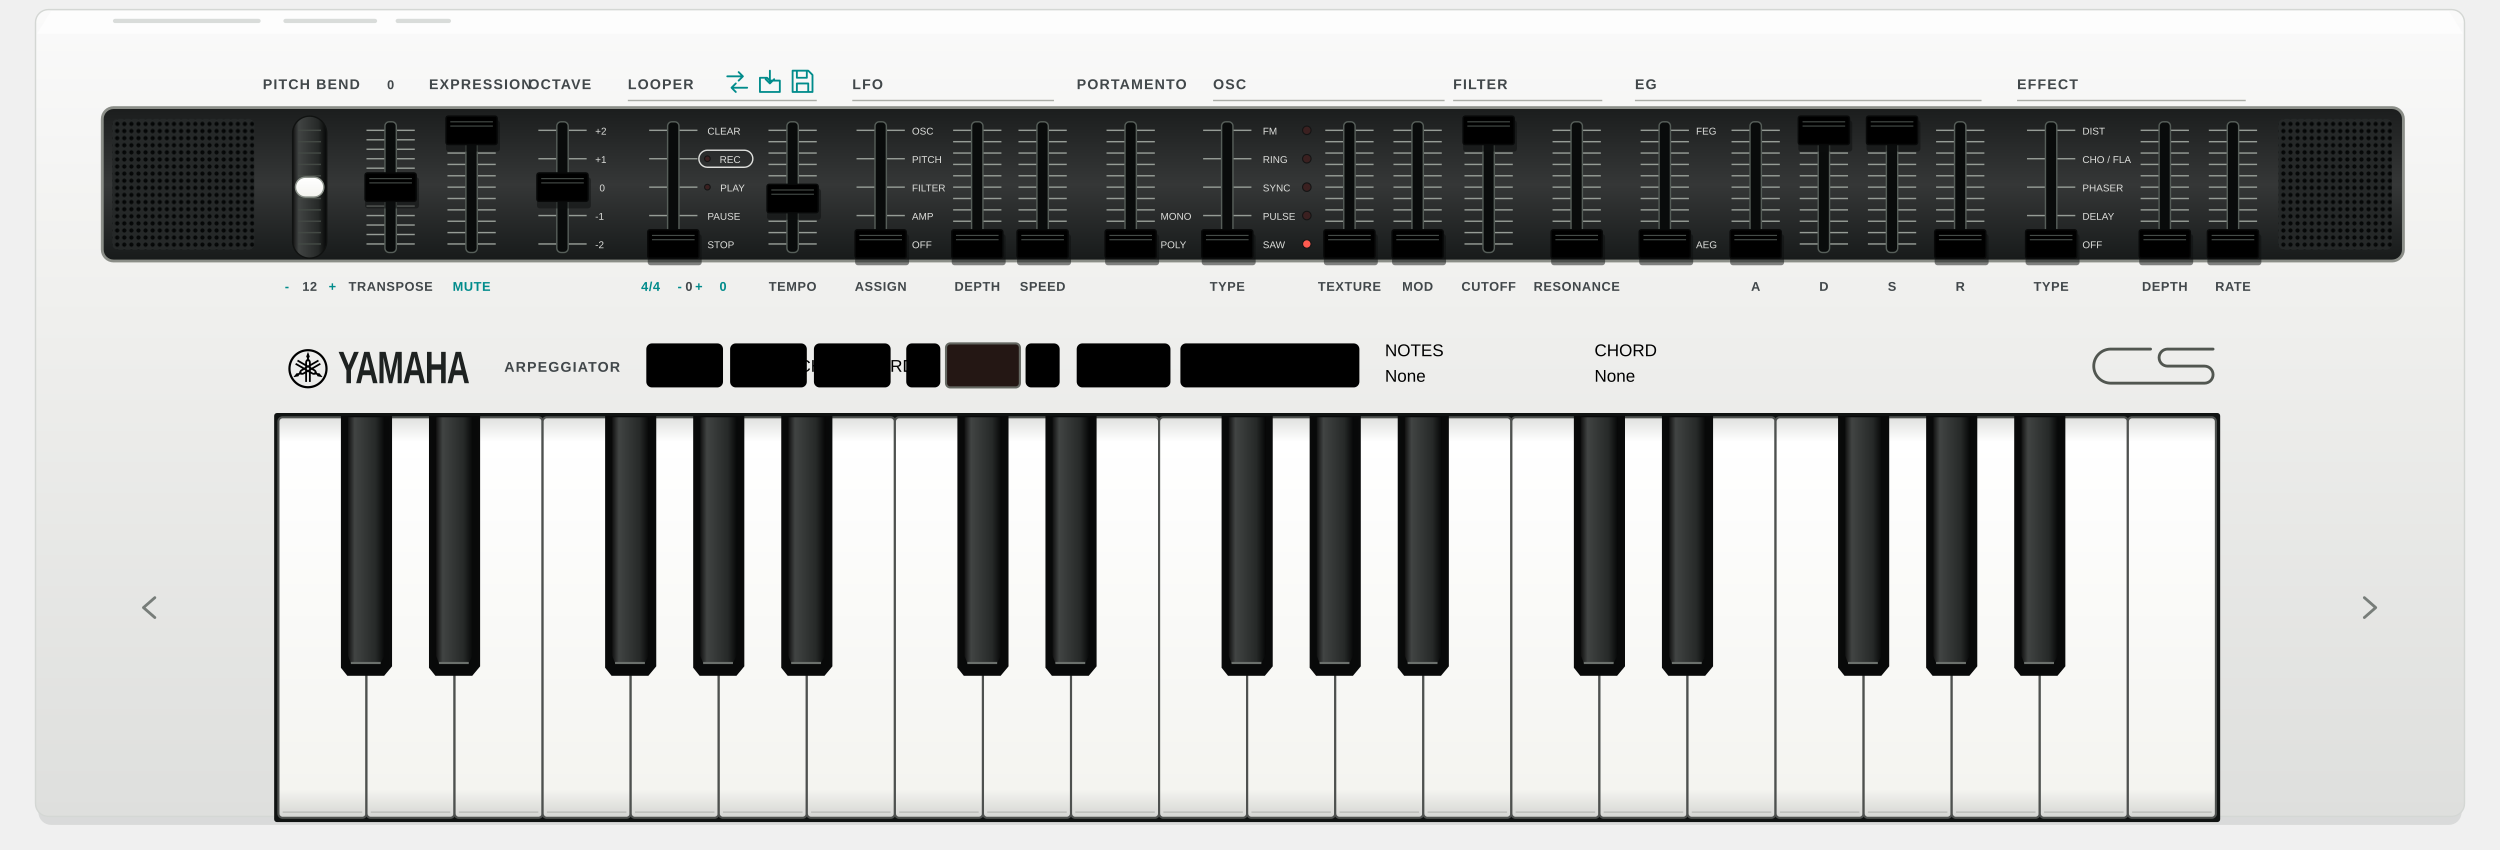
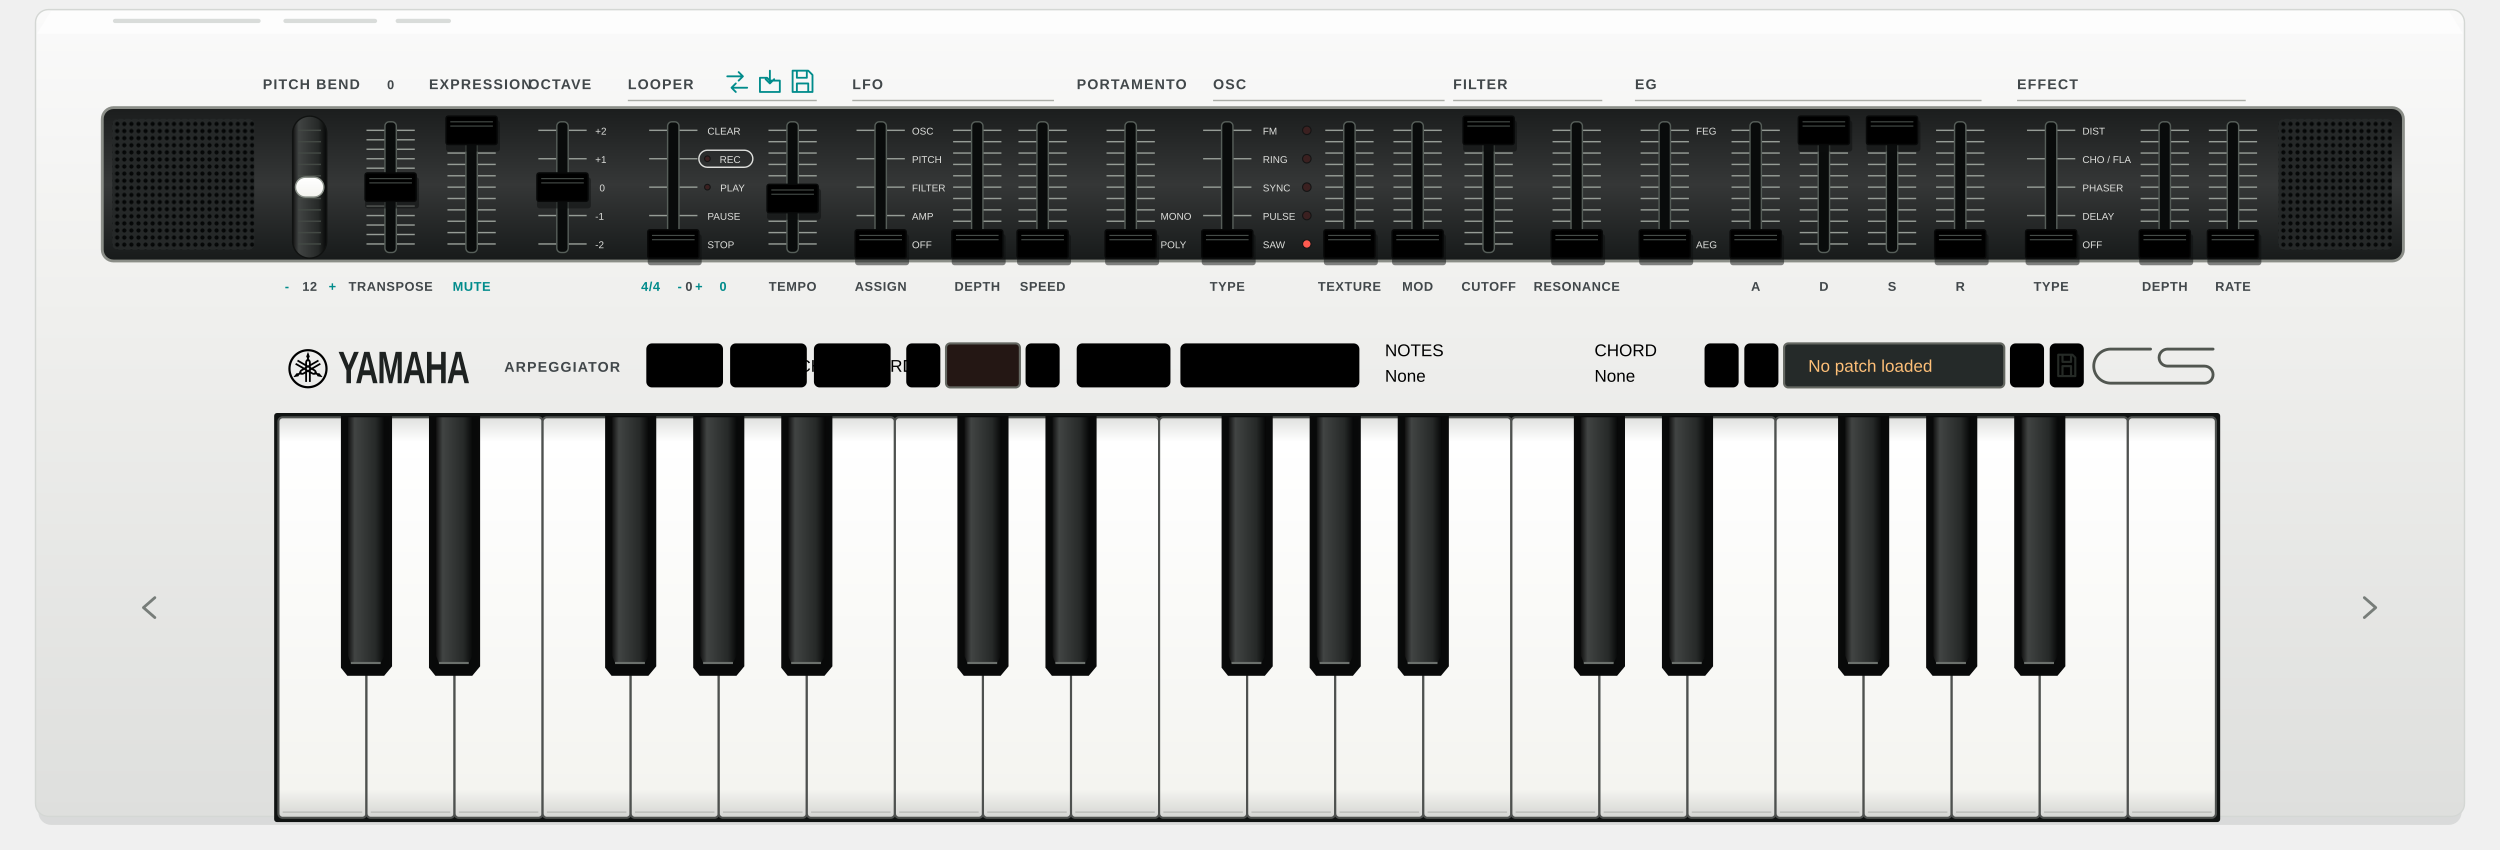
<svg xmlns="http://www.w3.org/2000/svg" viewBox="0 20.25 1760 597.75" aria-labelledby="panel-title panel-description">
  <style>
    text { font-family: Arial, sans-serif; user-select: none; pointer-events: none; }
    .section-label { font-size: 10px; font-weight: 700; letter-spacing: 0.8px; fill: #41474a; }
    .control-label { font-size: 9px; font-weight: 700; letter-spacing: 0.4px; fill: #41474a; text-anchor: middle; }
    .scale-label { font-size: 7px; fill: #dedfdc; }
    .selection-led { fill: var(--led-off, #3b2020); stroke: #141414; stroke-width: 0.8; }
    .selection-led.is-on { fill: var(--led-color, #ff5b50); filter: drop-shadow(0 0 2px var(--led-color, #ef6351)); }
    .focus-section, #looper-panel-wash, #fader-values { display: none; pointer-events: none; }
    .focus-mode .focus-section, .focus-mode #looper-panel-wash, .focus-mode #fader-values { display: inline; }
    .focus-section { opacity: 0.18; }
    .focus-mode .focus-looper { opacity: 0.2; }
    .focus-mode #filter-cutoff { --cap-fill: url(#cutoff-cap-fill); }
    .focus-mode #filter-resonance { --cap-fill: url(#resonance-cap-fill); }
    #fader-values { font-size: 11px; fill: #808080; text-anchor: middle; font-variant-numeric: tabular-nums; }
    .speakers-hidden .speaker { display: none; }
    .extra-key { display: none; }
    .five-octaves .extra-key { display: inline; }
    
  </style>
  <defs>
    <linearGradient id="case-fill" x2="0" y2="1">
      <stop stop-color="#fafafa" />
      <stop offset="0.35" stop-color="#f0f0ee" />
      <stop offset="1" stop-color="#dedfdd" />
    </linearGradient>
    <linearGradient id="panel-fill" x2="0" y2="1">
      <stop stop-color="#1b1d1d" />
      <stop offset="0.5" stop-color="#353737" />
      <stop offset="1" stop-color="#171a1a" />
    </linearGradient>
    <linearGradient id="white-fill" x2="0" y2="1">
      <stop stop-color="#e0e1df" />
      <stop offset="0.06" stop-color="#fff" />
      <stop offset="0.93" stop-color="#f4f4f0" />
      <stop offset="1" stop-color="#d5d6d3" />
    </linearGradient>
    <linearGradient id="black-fill" x2="1" y2="0">
      <stop stop-color="#111" />
      <stop offset="0.18" stop-color="#414443" />
      <stop offset="0.75" stop-color="#262928" />
      <stop offset="1" stop-color="#060707" />
    </linearGradient>
    <linearGradient id="cap-fill" x2="0" y2="1">
      <stop stop-color="#070808" />
      <stop offset="0.45" stop-color="#2c3030" />
      <stop offset="0.6" stop-color="#121515" />
      <stop offset="0.65" stop-color="white" />
      <stop offset="0.78" stop-color="#777d79" />
      <stop offset="1" stop-color="#080a0a" />
    </linearGradient>
    <linearGradient id="cutoff-cap-fill" x2="0" y2="1">
      <stop stop-color="#831d20" />
      <stop offset="0.5" stop-color="#d94b4b" />
      <stop offset="0.65" stop-color="#ffada5" />
      <stop offset="1" stop-color="#91272b" />
    </linearGradient>
    <linearGradient id="resonance-cap-fill" x2="0" y2="1">
      <stop stop-color="#19447e" />
      <stop offset="0.5" stop-color="#4288d6" />
      <stop offset="0.65" stop-color="#a7d6ff" />
      <stop offset="1" stop-color="#20528e" />
    </linearGradient>
    <linearGradient id="arp-button-glass" x2="0" y2="1">
      <stop stop-color="#fafbf8" stop-opacity="0.9" />
      <stop offset="0.48" stop-color="#e7e8e4" stop-opacity="0.88" />
      <stop offset="1" stop-color="#cbd0ca" stop-opacity="0.95" />
    </linearGradient>
    <linearGradient id="arp-button-lit" x2="0" y2="1">
      <stop stop-color="#fff5c3" />
      <stop offset="0.48" stop-color="#ffc253" />
      <stop offset="1" stop-color="#cf7117" />
    </linearGradient>
    <linearGradient id="arp-button-red" x2="0" y2="1">
      <stop stop-color="#ffe4e0" />
      <stop offset="0.48" stop-color="#ffaaa1" />
      <stop offset="1" stop-color="#dd665e" />
    </linearGradient>
    <pattern id="speaker-holes" width="5" height="5" patternUnits="userSpaceOnUse">
      <rect width="5" height="5" fill="#252828" />
      <circle cx="2.5" cy="2.5" r="1.5" fill="#060808" />
    </pattern>
    <g id="fader-track">
      <path d="M-17 0H17 M-17 8H17 M-17 16H17 M-17 24H17 M-17 32H17 M-17 40H17 M-17 48H17 M-17 56H17 M-17 64H17 M-17 72H17 M-17 80H17" fill="none" stroke="#969c96" stroke-width="1" />
      <rect x="-4" y="-6" width="8" height="92" rx="3" fill="#090b0b" stroke="#565e59" />
    </g>
    <g id="selector-track">
      <path d="M-17 0H17 M-17 20H17 M-17 40H17 M-17 60H17 M-17 80H17" fill="none" stroke="#969c96" stroke-width="1" />
      <rect x="-4" y="-6" width="8" height="92" rx="3" fill="#090b0b" stroke="#565e59" />
    </g>
    <g id="transpose-track">
      <path d="M-17 0H17 M-17 6.667H17 M-17 13.333H17 M-17 20H17 M-17 26.667H17 M-17 33.333H17 M-17 40H17 M-17 46.667H17 M-17 53.333H17 M-17 60H17 M-17 66.667H17 M-17 73.333H17 M-17 80H17" fill="none" stroke="#969c96" stroke-width="1" />
      <rect x="-4" y="-6" width="8" height="92" rx="3" fill="#090b0b" stroke="#565e59" />
    </g>
    <g id="fader-cap">
      <rect x="-19" y="-10" width="38" height="22" rx="2" fill="#0c0e0e" opacity="0.5" transform="translate(1 3)" />
      <rect x="-18" y="-10" width="36" height="20" rx="1.5" fill="var(--cap-fill, url(#cap-fill))" stroke="#080909" />
      <path d="M-15 -6H15 M-15 -3H15" stroke="#444b47" stroke-width="0.8" />
    </g>
    <g id="pitch-track">
      <rect x="-12" y="-10" width="24" height="100" rx="12" fill="url(#black-fill)" stroke="#101211" />
      <path d="M-8 0H8 M-8 8H8 M-8 16H8 M-8 24H8 M-8 32H8 M-8 40H8 M-8 48H8 M-8 56H8 M-8 64H8 M-8 72H8 M-8 80H8" stroke="#434944" />
    </g>
    <g id="pitch-cap">
      <rect x="-10" y="-7" width="20" height="14" rx="7" fill="url(#white-fill)" stroke="#8c938b" />
    </g>
    <g id="white-key">
      <rect class="key-surface" x="0" width="62" height="282" rx="3" fill="url(#white-fill)" stroke="#4e514f" stroke-width="1.5" />
      <path d="M3 278H59" stroke="#babcb8" />
    </g>
    <g id="black-key">
      <path class="key-surface" d="M0 0H34V175L29 181H4L0 176Z" fill="#080909" stroke="#090a0a" stroke-width="2" />
      <path d="M4 0H30V167L27 173H6L4 168Z" fill="url(#black-fill)" />
      <path d="M6 173H27" stroke="#6b706c" stroke-width="1.5" />
    </g>
  </defs>
  <rect id="body-edge" x="27" y="33" width="1706" height="568" rx="9" fill="#a5a9a7" opacity="0.3" />
  <rect id="body" x="25" y="27" width="1710" height="568" rx="9" fill="url(#case-fill)" stroke="#d4d7d4" />
  <path id="body-highlight" d="M36 28H1724L1734 44H26Z" fill="#fff" opacity="0.6" />
  <path id="body-vents" d="M81 35H182 M201 35H264 M280 35H316" stroke="#d9dcda" stroke-width="3" stroke-linecap="round" />
  <rect id="control-strip" x="72" y="96" width="1620" height="108" rx="8" fill="url(#panel-fill)" stroke="#8b8e88" stroke-width="2" />
  <rect class="speaker" x="79" y="104" width="100" height="92" rx="4" fill="url(#speaker-holes)" />
  <rect class="speaker" x="1604" y="104" width="80" height="92" rx="4" fill="url(#speaker-holes)" />
  <g aria-hidden="true">
    <rect id="looper-panel-wash" x="436" y="97" width="150" height="106" fill="#f0f0ee" opacity="0.8" />
    <rect id="focus-lfo" class="focus-section" x="590" y="70" width="168" height="178" rx="5" fill="#9ad7c1" />
    <rect class="focus-section" x="760" y="70" width="75" height="178" rx="5" fill="#ead696" />
    <rect class="focus-section" x="837" y="70" width="183" height="178" rx="5" fill="#bba7e8" />
    <rect id="focus-filter" class="focus-section" x="1022" y="70" width="120" height="178" rx="5" fill="#eaa98f" />
    <rect id="focus-eg" class="focus-section" x="1144" y="70" width="266" height="178" rx="5" fill="#9fc9e8" />
    <rect id="focus-effect" class="focus-section" x="1412" y="70" width="188" height="178" rx="5" fill="#e5a9cd" />
  </g>
  <g class="section-label">
    <text x="185" y="83">PITCH BEND</text>
    <text x="302" y="83" textLength="61" lengthAdjust="spacingAndGlyphs">EXPRESSION</text>
    <text x="372" y="83">OCTAVE</text>
    <text class="focus-looper" x="442" y="83">LOOPER</text>
    <text x="600" y="83">LFO</text>
    <text x="758" y="83">PORTAMENTO</text>
    <text x="854" y="83">OSC</text>
    <text x="1023" y="83">FILTER</text>
    <text x="1151" y="83">EG</text>
    <text x="1420" y="83">EFFECT</text>
  </g>
  <g id="looper-transfer-open" class="clickable-label focus-looper" role="button" tabindex="0" aria-label="Looper import and export" aria-haspopup="dialog">
    <rect x="509" y="69" width="20" height="19" rx="2" fill="transparent" />
    <path d="M512 74h11m-3-3 3 3-3 3 M526 82h-11m3-3-3 3 3 3" fill="none" stroke="darkcyan" stroke-width="1.3" stroke-linecap="round" stroke-linejoin="round" pointer-events="none" />
  </g>
  <g id="looper-load" class="clickable-label focus-looper" role="button" tabindex="0" aria-label="Load saved loop">
    <rect x="532" y="69" width="20" height="19" rx="2" fill="transparent" />
    <path d="M535 75h5l2 2h7v8h-14z M542 70v9m-3-3 3 3 3-3" fill="none" stroke="darkcyan" stroke-width="1.3" stroke-linecap="round" stroke-linejoin="round" pointer-events="none" />
  </g>
  <g id="looper-save" class="clickable-label focus-looper" role="button" tabindex="0" aria-label="Save loop">
    <rect x="555" y="69" width="20" height="19" rx="2" fill="transparent" />
    <path d="M558 70h11l3 3v12h-14z M561 70v5h7v-5 M561 85v-6h8v6" fill="none" stroke="darkcyan" stroke-width="1.3" stroke-linecap="round" stroke-linejoin="round" pointer-events="none" />
  </g>
  <text id="transpose-value" class="control-label" x="275" y="83" aria-hidden="true">0</text>
  <path class="focus-looper" d="M442 91H575" fill="none" stroke="#aaada7" />
  <path d="M600 91H742 M854 91H1017 M1023 91H1128 M1151 91H1395 M1420 91H1581" fill="none" stroke="#aaada7" />
  <g id="pitch-bend" class="fader" transform="translate(218 112)" data-label="Pitch bend" data-value="64" data-max="127">
    <use class="track" href="#pitch-track" />
    <use class="cap" href="#pitch-cap" y="40" />
    <rect class="hit-area" x="-22" y="-15" width="44" height="110" fill="transparent" />
  </g>
  <g id="transpose" class="fader" transform="translate(275 112)" data-label="Transpose" data-value="0" data-min="-12" data-max="12">
    <use class="track" href="#transpose-track" />
    <use class="cap" href="#fader-cap" y="40" />
    <rect class="hit-area" x="-22" y="-15" width="44" height="110" fill="transparent" />
  </g>
  <g id="expression" class="fader" transform="translate(332 112)" data-label="Expression" data-value="127" data-max="127">
    <use class="track" href="#fader-track" />
    <use class="cap" href="#fader-cap" y="0" />
    <rect class="hit-area" x="-22" y="-15" width="44" height="110" fill="transparent" />
  </g>
  <g id="octave" class="fader" transform="translate(396 112)" data-label="Octave" data-value="2" data-max="4">
    <use class="track" href="#selector-track" />
    <use class="cap" href="#fader-cap" y="40" />
    <text class="scale-label" x="23" y="3" data-step="4">+2</text>
    <text class="scale-label" x="23" y="23" data-step="3">+1</text>
    <text class="scale-label" x="26" y="43" data-step="2">0</text>
    <text class="scale-label" x="23" y="63" data-step="1">-1</text>
    <text class="scale-label" x="23" y="83" data-step="0">-2</text>
    <rect class="hit-area" x="-22" y="-15" width="44" height="110" fill="transparent" />
  </g>
  <g id="looper" class="fader focus-looper" transform="translate(474 112)" data-label="Looper" data-value="0" data-max="4">
    <use class="track" href="#selector-track" />
    <use class="cap" href="#fader-cap" y="80" />
    <text class="scale-label" x="24" y="3" data-step="4">CLEAR</text>
    <g class="rec-badge">
      <rect fill="transparent" stroke="#dedfdc" stroke-width="1" height="12" rx="6" y="14" x="18" width="38" />
      <text class="scale-label position-label clickable-label" y="23" data-step="3" fill="#dedfdc" text-anchor="middle" x="40">REC</text>
    </g>
    <text class="scale-label" x="33" y="43" data-step="2">PLAY</text>
    <text class="scale-label" x="24" y="63" data-step="1">PAUSE</text>
    <text class="scale-label" x="24" y="83" data-step="0">STOP</text>
    <circle class="selection-led" cx="24" cy="20" r="2" data-value="3" />
    <circle class="selection-led" cx="24" cy="40" r="2" data-value="2" style="--led-color: lime" />
    <rect class="hit-area" x="-22" y="-15" width="44" height="110" fill="transparent" />
  </g>
  <g id="tempo" class="fader focus-looper" transform="translate(558 112)" data-label="Tempo" data-value="120" data-min="40" data-max="240">
    <use class="track" href="#fader-track" />
    <use class="cap" href="#fader-cap" y="48" />
    <rect class="hit-area" x="-22" y="-15" width="44" height="110" fill="transparent" />
  </g>
  <g id="lfo-assign" class="fader" transform="translate(620 112)" data-label="LFO assign" data-value="0" data-max="4">
    <use class="track" href="#selector-track" />
    <use class="cap" href="#fader-cap" y="80" />
    <text class="scale-label" x="22" y="3" data-step="4">OSC</text>
    <text class="scale-label" x="22" y="23" data-step="3">PITCH</text>
    <text class="scale-label" x="22" y="43" data-step="2">FILTER</text>
    <text class="scale-label" x="22" y="63" data-step="1">AMP</text>
    <text class="scale-label" x="22" y="83" data-step="0">OFF</text>
    <rect class="hit-area" x="-22" y="-15" width="44" height="110" fill="transparent" />
  </g>
  <g id="lfo-depth" class="fader" transform="translate(688 112)" data-label="LFO depth" data-value="0" data-max="127">
    <use class="track" href="#fader-track" />
    <use class="cap" href="#fader-cap" y="80" />
    <rect class="hit-area" x="-22" y="-15" width="44" height="110" fill="transparent" />
  </g>
  <g id="lfo-speed" class="fader" transform="translate(734 112)" data-label="LFO speed" data-value="0" data-max="127">
    <use class="track" href="#fader-track" />
    <use class="cap" href="#fader-cap" y="80" />
    <rect class="hit-area" x="-22" y="-15" width="44" height="110" fill="transparent" />
  </g>
  <g id="portamento" class="fader" transform="translate(796 112)" data-label="Portamento" data-value="0" data-max="127">
    <use class="track" href="#fader-track" />
    <use class="cap" href="#fader-cap" y="80" />
    <text class="scale-label" x="21" y="83" data-step="0">POLY</text>
    <text class="scale-label" x="21" y="63" data-step="1">MONO</text>
    <rect class="hit-area" x="-22" y="-15" width="44" height="110" fill="transparent" />
  </g>
  <g id="osc-type" class="fader" transform="translate(864 112)" data-label="Oscillator type" data-value="0" data-max="4" style="--led-off: black">
    <use class="track" href="#selector-track" />
    <use class="cap" href="#fader-cap" y="80" />
    <text class="scale-label" x="25" y="3" data-step="4">FM</text>
    <text class="scale-label" x="25" y="23" data-step="3">RING</text>
    <text class="scale-label" x="25" y="43" data-step="2">SYNC</text>
    <text class="scale-label" x="25" y="63" data-step="1">PULSE</text>
    <text class="scale-label" x="25" y="83" data-step="0">SAW</text>
    <circle id="osc-fm-led" class="selection-led" cx="56" cy="0" r="3" data-value="4" style="--led-color: #48a9ff" aria-hidden="true" />
    <circle id="osc-ring-led" class="selection-led" cx="56" cy="20" r="3" data-value="3" style="--led-color: lime" aria-hidden="true" />
    <circle id="osc-sync-led" class="selection-led" cx="56" cy="40" r="3" data-value="2" style="--led-color: yellow" aria-hidden="true" />
    <circle id="osc-pulse-led" class="selection-led" cx="56" cy="60" r="3" data-value="1" style="--led-color: orange" aria-hidden="true" />
    <circle id="osc-saw-led" class="selection-led is-on" cx="56" cy="80" r="3" data-value="0" style="--led-color: red" aria-hidden="true" />
    <rect class="hit-area" x="-22" y="-15" width="44" height="110" fill="transparent" />
  </g>
  <g id="osc-texture" class="fader" transform="translate(950 112)" data-label="Oscillator texture" data-value="0" data-max="127">
    <use class="track" href="#fader-track" />
    <use class="cap" href="#fader-cap" y="80" />
    <rect class="hit-area" x="-22" y="-15" width="44" height="110" fill="transparent" />
  </g>
  <g id="osc-mod" class="fader" transform="translate(998 112)" data-label="Oscillator modulation" data-value="0" data-max="127">
    <use class="track" href="#fader-track" />
    <use class="cap" href="#fader-cap" y="80" />
    <rect class="hit-area" x="-22" y="-15" width="44" height="110" fill="transparent" />
  </g>
  <g id="filter-cutoff" class="fader" transform="translate(1048 112)" data-label="Filter cutoff" data-value="127" data-max="127">
    <use class="track" href="#fader-track" />
    <use class="cap" href="#fader-cap" y="0" />
    <rect class="hit-area" x="-22" y="-15" width="44" height="110" fill="transparent" />
  </g>
  <g id="filter-resonance" class="fader" transform="translate(1110 112)" data-label="Filter resonance" data-value="0" data-max="127">
    <use class="track" href="#fader-track" />
    <use class="cap" href="#fader-cap" y="80" />
    <rect class="hit-area" x="-22" y="-15" width="44" height="110" fill="transparent" />
  </g>
  <g id="eg-balance" class="fader" transform="translate(1172 112)" data-label="Envelope balance" data-value="0" data-max="127">
    <use class="track" href="#fader-track" />
    <use class="cap" href="#fader-cap" y="80" />
    <text class="scale-label" x="22" y="3" data-step="4">FEG</text>
    <text class="scale-label" x="22" y="83" data-step="0">AEG</text>
    <rect class="hit-area" x="-22" y="-15" width="44" height="110" fill="transparent" />
  </g>
  <g id="eg-attack" class="fader" transform="translate(1236 112)" data-label="Envelope attack" data-value="0" data-max="127">
    <use class="track" href="#fader-track" />
    <use class="cap" href="#fader-cap" y="80" />
    <rect class="hit-area" x="-22" y="-15" width="44" height="110" fill="transparent" />
  </g>
  <g id="eg-decay" class="fader" transform="translate(1284 112)" data-label="Envelope decay" data-value="127" data-max="127">
    <use class="track" href="#fader-track" />
    <use class="cap" href="#fader-cap" y="0" />
    <rect class="hit-area" x="-22" y="-15" width="44" height="110" fill="transparent" />
  </g>
  <g id="eg-sustain" class="fader" transform="translate(1332 112)" data-label="Envelope sustain" data-value="127" data-max="127">
    <use class="track" href="#fader-track" />
    <use class="cap" href="#fader-cap" y="0" />
    <rect class="hit-area" x="-22" y="-15" width="44" height="110" fill="transparent" />
  </g>
  <g id="eg-release" class="fader" transform="translate(1380 112)" data-label="Envelope release" data-value="0" data-max="127">
    <use class="track" href="#fader-track" />
    <use class="cap" href="#fader-cap" y="80" />
    <rect class="hit-area" x="-22" y="-15" width="44" height="110" fill="transparent" />
  </g>
  <g id="effect-type" class="fader" transform="translate(1444 112)" data-label="Effect type" data-value="0" data-max="4">
    <use class="track" href="#selector-track" />
    <use class="cap" href="#fader-cap" y="80" />
    <text class="scale-label" x="22" y="3" data-step="4">DIST</text>
    <text class="scale-label" x="22" y="23" data-step="3">CHO / FLA</text>
    <text class="scale-label" x="22" y="43" data-step="2">PHASER</text>
    <text class="scale-label" x="22" y="63" data-step="1">DELAY</text>
    <text class="scale-label" x="22" y="83" data-step="0">OFF</text>
    <rect class="hit-area" x="-22" y="-15" width="44" height="110" fill="transparent" />
  </g>
  <g id="effect-depth" class="fader" transform="translate(1524 112)" data-label="Effect depth" data-value="0" data-max="127">
    <use class="track" href="#fader-track" />
    <use class="cap" href="#fader-cap" y="80" />
    <rect class="hit-area" x="-22" y="-15" width="44" height="110" fill="transparent" />
  </g>
  <g id="effect-rate" class="fader" transform="translate(1572 112)" data-label="Effect rate" data-value="0" data-max="127">
    <use class="track" href="#fader-track" />
    <use class="cap" href="#fader-cap" y="80" />
    <rect class="hit-area" x="-22" y="-15" width="44" height="110" fill="transparent" />
  </g>
  <g id="lower-panel">
    <g class="control-label">
      <text x="275" y="225">TRANSPOSE</text>
      <text class="focus-looper" x="558" y="225">TEMPO</text>
      <text x="620" y="225">ASSIGN</text>
      <text x="688" y="225">DEPTH</text>
      <text x="734" y="225">SPEED</text>
      <text x="864" y="225">TYPE</text>
      <text x="950" y="225">TEXTURE</text>
      <text x="998" y="225">MOD</text>
      <text x="1048" y="225">CUTOFF</text>
      <text x="1110" y="225">RESONANCE</text>
      <text x="1236" y="225">A</text>
      <text x="1284" y="225">D</text>
      <text x="1332" y="225">S</text>
      <text x="1380" y="225">R</text>
      <text x="1444" y="225">TYPE</text>
      <text x="1524" y="225">DEPTH</text>
      <text x="1572" y="225">RATE</text>
    </g>
    <g id="pitch-range" class="control-label" role="group" aria-label="Pitch bend range" stle="font-size:12px;">
      <g id="pitch-range-down" class="clickable-label" role="button" tabindex="0" aria-label="Decrease pitch bend range" data-step="-1">
        <rect x="194" y="212" width="16" height="19" rx="2" fill="transparent" />
        <text x="202" y="225" style="fill:darkcyan">-</text>
      </g>
      <text id="pitch-range-value" x="218" y="225">12</text>
      <g id="pitch-range-up" class="clickable-label" role="button" tabindex="0" aria-label="Increase pitch bend range" data-step="1">
        <rect x="226" y="212" width="16" height="19" rx="2" fill="transparent" />
        <text x="234" y="225" style="fill:darkcyan">+</text>
      </g>
    </g>
    <g id="volume-mute" class="control-label clickable-label" role="button" tabindex="0" aria-label="Mute notes" aria-pressed="false">
      <rect x="306" y="212" width="52" height="19" rx="2" fill="transparent" />
      <text id="mute-label" x="332" y="225" style="fill:darkcyan">MUTE</text>
    </g>
    <g id="looper-automation" class="control-label focus-looper" role="group" aria-label="Looper recording settings">
      <g id="looper-meter" class="clickable-label" role="button" tabindex="0" aria-label="Time signature: 4/4">
        <rect x="448" y="212" width="20" height="19" rx="2" fill="transparent" />
        <text x="458" y="225" style="fill:darkcyan">4/4</text>
      </g>
      <g id="looper-bars-down" class="clickable-label" role="button" tabindex="0" aria-label="Decrease loop length">
        <rect x="468" y="212" width="14" height="19" rx="2" fill="transparent" />
        <text x="478.5" y="225" style="fill:darkcyan">-</text>
      </g>
      <text id="looper-bars-value" x="485" y="225">0</text>
      <g id="looper-bars-up" class="clickable-label" role="button" tabindex="0" aria-label="Increase loop length">
        <rect x="488" y="212" width="14" height="19" rx="2" fill="transparent" />
        <text x="492" y="225" style="fill:darkcyan">+</text>
      </g>
      <g id="looper-quantize" class="clickable-label" role="button" tabindex="0" aria-label="Note quantization: off" aria-haspopup="menu" aria-expanded="false">
        <rect x="503" y="212" width="12" height="19" rx="2" fill="transparent" />
        <text x="509" y="225" style="fill:darkcyan">0</text>
      </g>
    </g>
    <g id="fader-values" aria-hidden="true" />
    <g id="lower-instrument" transform="translate(0 18)">
      <g style="transform: translate(203px,142px) scale(0.45);">
        <switch transform="translate(0,235.576)" style="fill:black;fill-opacity:1">
          <g id="g27" style="fill:black;fill-opacity:1">
            <g style="fill:black;fill-opacity:1">
              <g id="g24" style="fill:black;fill-opacity:1">
                <g id="g8" style="fill:black;fill-opacity:1">
                  <path style="fill:black;fill-opacity:1" d="M 30.71,0 C 13.75,0 0,13.749 0,30.712 0,47.672 13.75,61.424 30.71,61.424 47.671,61.424 61.422,47.672 61.422,30.712 61.422,13.749 47.672,0 30.71,0 Z m 0,57.957 C 15.663,57.957 3.463,45.758 3.463,30.712 3.463,15.663 15.662,3.465 30.71,3.465 c 15.048,0 27.247,12.198 27.247,27.247 0,15.046 -12.199,27.245 -27.247,27.245 z" id="path4" />
                  <path style="fill:black;fill-opacity:1" d="m 53.032,43.08 -4.459,-5.207 c -0.055,-0.063 -0.12,-0.117 -0.195,-0.161 -0.228,-0.13 -0.496,-0.133 -0.717,-0.026 v 0 c -0.681,0.322 -1.504,0.316 -2.206,-0.089 -0.625,-0.358 -1.023,-0.962 -1.147,-1.618 h 10e-4 C 43.995,34.308 42.983,32.78 41.396,31.865 l -1.997,-1.152 11.353,-6.554 -1.405,-2.435 -12.758,7.365 -1.533,-0.884 v -1.771 l 12.757,-7.366 -1.405,-2.434 -11.352,6.555 v -2.305 c 0,-1.833 -0.818,-3.474 -2.107,-4.58 v 0 c -0.507,-0.434 -0.829,-1.08 -0.829,-1.801 0,-0.811 0.406,-1.529 1.027,-1.957 0.203,-0.138 0.334,-0.372 0.334,-0.635 0,-0.087 -0.014,-0.171 -0.04,-0.249 L 31.162,5.198 c -0.063,-0.189 -0.241,-0.324 -0.45,-0.324 -0.208,0 -0.386,0.135 -0.449,0.324 l -2.278,6.464 c -0.027,0.078 -0.041,0.162 -0.041,0.249 0,0.263 0.132,0.497 0.333,0.635 h 10e-4 c 0.62,0.428 1.027,1.146 1.027,1.957 0,0.721 -0.321,1.367 -0.83,1.801 -1.29,1.106 -2.106,2.748 -2.106,4.58 v 2.305 l -11.353,-6.555 -1.405,2.434 12.758,7.366 v 1.772 l -1.533,0.883 -12.758,-7.365 -1.404,2.435 11.353,6.554 -1.998,1.152 c -1.587,0.915 -2.599,2.443 -2.912,4.114 v 0 c -0.124,0.656 -0.521,1.26 -1.146,1.618 -0.703,0.405 -1.525,0.411 -2.207,0.089 v 0 c -0.222,-0.106 -0.489,-0.104 -0.716,0.026 -0.076,0.044 -0.142,0.099 -0.195,0.161 l -4.46,5.205 c -0.131,0.149 -0.159,0.369 -0.055,0.553 0.104,0.179 0.31,0.266 0.504,0.229 l 6.738,-1.262 c 0.081,-0.016 0.162,-0.045 0.236,-0.088 0.229,-0.133 0.363,-0.362 0.383,-0.608 0.061,-0.75 0.479,-1.462 1.181,-1.867 0.623,-0.358 1.344,-0.404 1.975,-0.183 1.603,0.564 3.432,0.451 5.019,-0.467 l 1.997,-1.15 v 13.108 h 2.81 V 36.611 l 1.534,-0.885 1.533,0.885 v 14.731 h 2.811 V 38.234 l 1.996,1.15 c 1.587,0.918 3.417,1.031 5.02,0.467 0.629,-0.222 1.351,-0.176 1.975,0.183 0.702,0.405 1.119,1.117 1.18,1.867 0.019,0.246 0.154,0.476 0.381,0.608 0.075,0.043 0.156,0.072 0.237,0.088 l 6.737,1.262 c 0.195,0.037 0.4,-0.05 0.505,-0.229 0.101,-0.183 0.072,-0.402 -0.058,-0.55 z m -26.664,-8.09 -3.747,2.162 c -0.734,0.424 -1.671,0.172 -2.094,-0.561 -0.423,-0.735 -0.172,-1.672 0.562,-2.096 l 3.747,-2.163 1.533,0.886 v 1.772 z m 2.81,-14.504 c 0,-0.848 0.686,-1.535 1.533,-1.535 0.847,0 1.534,0.687 1.534,1.535 v 4.325 l -1.533,0.884 -1.534,-0.884 z m 3.297,11.244 -1.763,1.017 -1.765,-1.018 v -2.037 l 1.765,-1.019 1.763,1.019 z m 8.421,4.862 c -0.424,0.732 -1.363,0.984 -2.096,0.561 l -3.746,-2.164 v -1.77 l 1.533,-0.886 3.746,2.163 c 0.734,0.424 0.985,1.36 0.563,2.096 z" id="path6" />
                </g>
              </g>
            </g>
          </g>
        </switch>
      </g>
      <text x="196" y="272" font-family="Arial, sans-serif" font-size="32" font-weight="800" letter-spacing="-1" fill="#1e2221" style="transform: scaleX(0.7) translateX(144px);">YAMAHA</text>
      <text id="arp-label" class="section-label" x="355" y="264">ARPEGGIATOR</text>
      <g id="arp-controls" aria-label="Arpeggiator controls" transform="translate(110 0)">
        <g id="arp-enabled" class="arp-button arp-toggle" role="button" tabindex="0" aria-label="Arpeggiator on/off" aria-pressed="false" transform="translate(345 244)">
          <rect class="arp-bezel" width="54" height="31" rx="4" />
          <rect class="arp-lens" x="1" y="1.5" width="52" height="28" rx="3" />
          <path class="arp-shine" d="M5 5H49" />
          <text x="27" y="20">ON</text>
        </g>
        <g id="arp-latch" class="arp-button arp-toggle" role="button" tabindex="0" aria-label="Arpeggiator latch" aria-pressed="true" transform="translate(404 244)">
          <rect class="arp-bezel" width="54" height="31" rx="4" />
          <rect class="arp-lens" x="1" y="1.5" width="52" height="28" rx="3" />
          <path class="arp-shine" d="M5 5H49" />
          <text x="27" y="20">LATCH</text>
        </g>
        <g id="arp-chord" class="arp-button arp-toggle" role="button" tabindex="0" aria-label="Arpeggiator chord" aria-pressed="false" transform="translate(463 244)">
          <rect class="arp-bezel" width="54" height="31" rx="4" />
          <rect class="arp-lens" x="1" y="1.5" width="52" height="28" rx="3" />
          <path class="arp-shine" d="M5 5H49" />
          <text x="27" y="20">CHORD</text>
        </g>
        <g id="arp-tempo" role="group" aria-label="Arpeggiator tempo: 120 BPM" data-value="120" transform="translate(528 244)">
          <g id="arp-tempo-down" class="arp-button" role="button" tabindex="0" aria-label="Decrease arpeggiator tempo">
            <rect class="arp-bezel" width="24" height="31" rx="4" />
            <rect class="arp-lens" x="1" y="1.5" width="22" height="28" rx="3" />
            <text x="12" y="21">−</text>
          </g>
          <g id="arp-tempo-display">
            <rect x="28" y="0" width="52" height="31" rx="3" fill="#241714" stroke="#656862" stroke-width="1.5" />
            <g id="arp-tempo-digits" transform="translate(34 6)" aria-hidden="true" />
          </g>
          <g id="arp-tempo-up" class="arp-button" role="button" tabindex="0" aria-label="Increase arpeggiator tempo" transform="translate(84 0)">
            <rect class="arp-bezel" width="24" height="31" rx="4" />
            <rect class="arp-lens" x="1" y="1.5" width="22" height="28" rx="3" />
            <text x="12" y="21">+</text>
          </g>
        </g>
        <g id="arp-rate" class="arp-button" role="button" tabindex="0" aria-label="Rate: 1/16" aria-haspopup="menu" aria-expanded="false" transform="translate(648 244)">
          <rect class="arp-bezel" width="66" height="31" rx="4" />
          <rect class="arp-lens" x="1" y="1.5" width="64" height="28" rx="3" />
          <text id="arp-rate-value" x="33" y="20">1/16</text>
        </g>
        <g id="arp-mode" class="arp-button" role="button" tabindex="0" aria-label="Mode: Up" aria-haspopup="menu" aria-expanded="false" transform="translate(721 244)">
          <rect class="arp-bezel" width="126" height="31" rx="4" />
          <rect class="arp-lens" x="1" y="1.5" width="124" height="28" rx="3" />
          <text id="arp-mode-value" x="63" y="20">UP</text>
        </g>
        <g id="arp-readouts" aria-live="polite">
          <text class="arp-readout-label" x="865" y="253">NOTES</text>
          <text id="arp-held-notes" class="arp-readout-value" x="865" y="271">None</text>
          <text class="arp-readout-label" x="1012.5" y="253">CHORD</text>
          <text id="arp-detected-chord" class="arp-readout-value" x="1012.5" y="271">None</text>
        </g>
      </g>
+       <g id="patch-display" transform="translate(1228 244)">
+         <g id="patch-new" class="arp-button" role="button" tabindex="0" aria-label="New patch" transform="translate(-28 0)">
+           <rect class="arp-bezel" width="24" height="31" rx="4" />
+           <rect class="arp-lens" x="1" y="1.5" width="22" height="28" rx="3" />
+           <text x="12" y="22" style="font-size: 15px">*</text>
+         </g>
+         <g id="patch-previous" class="arp-button patch-navigation" role="button" tabindex="0" aria-label="Load previous patch" aria-disabled="true">
+           <rect class="arp-bezel" width="24" height="31" rx="4" />
+           <rect class="arp-lens" x="1" y="1.5" width="22" height="28" rx="3" />
+           <text x="12" y="21">&lt;</text>
+         </g>
+         <g id="patch-display-screen" role="img" aria-label="No patch loaded">
+           <rect x="28" width="155" height="31" rx="3" fill="#252a29" stroke="#656862" stroke-width="1.5" />
+           <circle id="patch-changed-indicator" cx="37" cy="15.5" r="3" fill="#f4a42c" visibility="hidden" />
+           <clipPath id="patch-name-clip">
+             <rect x="45" y="0" width="132" height="31" />
+           </clipPath>
+           <g clip-path="url(#patch-name-clip)">
+             <text id="patch-display-name" x="45" y="20" fill="#ffc078" font-size="12">No patch loaded</text>
+           </g>
+         </g>
+         <g id="patch-next" class="arp-button patch-navigation" role="button" tabindex="0" aria-label="Load next patch" aria-disabled="true" transform="translate(187 0)">
+           <rect class="arp-bezel" width="24" height="31" rx="4" />
+           <rect class="arp-lens" x="1" y="1.5" width="22" height="28" rx="3" />
+           <text x="12" y="21">&gt;</text>
+         </g>
+         <g id="patch-save-display" class="arp-button" role="button" tabindex="0" aria-label="Save current patch" transform="translate(215 0)">
+           <rect class="arp-bezel" width="24" height="31" rx="4" />
+           <rect class="arp-lens" x="1" y="1.5" width="22" height="28" rx="3" />
+           <path d="M6 8h10l2 2v13H6z M9 8v5h6V8 M9 23v-7h6v7" fill="none" stroke="#252a26" stroke-width="1.5" stroke-linejoin="round" />
+         </g>
+       </g>
      <path id="cs-logo" role="img" aria-label="CS" transform="translate(1474 248)" d="M40 0H12a12 12 0 0 0 0 24h66a6 6 0 0 0 0-12H52a6 6 0 0 1 0-12h32" fill="none" stroke="#515650" stroke-width="2" stroke-linecap="round" stroke-linejoin="round" />
      <g id="keyboard" transform="translate(196 296)">
        <rect x="-3" y="-3" width="1370" height="288" rx="2" fill="#101312" />
        <g id="keyboard-keys">
          <g id="standard-keys">
            <g class="key" id="key-c-1" aria-label="C, octave 1">
              <use href="#white-key" x="0" />
            </g>
            <g class="key" id="key-d-1" aria-label="D, octave 1">
              <use href="#white-key" x="62" />
            </g>
            <g class="key" id="key-e-1" aria-label="E, octave 1">
              <use href="#white-key" x="124" />
            </g>
            <g class="key" id="key-f-1" aria-label="F, octave 1">
              <use href="#white-key" x="186" />
            </g>
            <g class="key" id="key-g-1" aria-label="G, octave 1">
              <use href="#white-key" x="248" />
            </g>
            <g class="key" id="key-a-1" aria-label="A, octave 1">
              <use href="#white-key" x="310" />
            </g>
            <g class="key" id="key-b-1" aria-label="B, octave 1">
              <use href="#white-key" x="372" />
            </g>
            <g class="key" id="key-c-2" aria-label="C, octave 2">
              <use href="#white-key" x="434" />
            </g>
            <g class="key" id="key-d-2" aria-label="D, octave 2">
              <use href="#white-key" x="496" />
            </g>
            <g class="key" id="key-e-2" aria-label="E, octave 2">
              <use href="#white-key" x="558" />
            </g>
            <g class="key" id="key-f-2" aria-label="F, octave 2">
              <use href="#white-key" x="620" />
            </g>
            <g class="key" id="key-g-2" aria-label="G, octave 2">
              <use href="#white-key" x="682" />
            </g>
            <g class="key" id="key-a-2" aria-label="A, octave 2">
              <use href="#white-key" x="744" />
            </g>
            <g class="key" id="key-b-2" aria-label="B, octave 2">
              <use href="#white-key" x="806" />
            </g>
            <g class="key" id="key-c-3" aria-label="C, octave 3">
              <use href="#white-key" x="868" />
            </g>
            <g class="key" id="key-d-3" aria-label="D, octave 3">
              <use href="#white-key" x="930" />
            </g>
            <g class="key" id="key-e-3" aria-label="E, octave 3">
              <use href="#white-key" x="992" />
            </g>
            <g class="key" id="key-f-3" aria-label="F, octave 3">
              <use href="#white-key" x="1054" />
            </g>
            <g class="key" id="key-g-3" aria-label="G, octave 3">
              <use href="#white-key" x="1116" />
            </g>
            <g class="key" id="key-a-3" aria-label="A, octave 3">
              <use href="#white-key" x="1178" />
            </g>
            <g class="key" id="key-b-3" aria-label="B, octave 3">
              <use href="#white-key" x="1240" />
            </g>
            <g class="key" id="key-c-4" aria-label="C, octave 4">
              <use href="#white-key" x="1302" />
            </g>
            <g class="key" id="key-cs-1" aria-label="C sharp, octave 1">
              <use href="#black-key" x="45" />
            </g>
            <g class="key" id="key-ds-1" aria-label="D sharp, octave 1">
              <use href="#black-key" x="107" />
            </g>
            <g class="key" id="key-fs-1" aria-label="F sharp, octave 1">
              <use href="#black-key" x="231" />
            </g>
            <g class="key" id="key-gs-1" aria-label="G sharp, octave 1">
              <use href="#black-key" x="293" />
            </g>
            <g class="key" id="key-as-1" aria-label="A sharp, octave 1">
              <use href="#black-key" x="355" />
            </g>
            <g class="key" id="key-cs-2" aria-label="C sharp, octave 2">
              <use href="#black-key" x="479" />
            </g>
            <g class="key" id="key-ds-2" aria-label="D sharp, octave 2">
              <use href="#black-key" x="541" />
            </g>
            <g class="key" id="key-fs-2" aria-label="F sharp, octave 2">
              <use href="#black-key" x="665" />
            </g>
            <g class="key" id="key-gs-2" aria-label="G sharp, octave 2">
              <use href="#black-key" x="727" />
            </g>
            <g class="key" id="key-as-2" aria-label="A sharp, octave 2">
              <use href="#black-key" x="789" />
            </g>
            <g class="key" id="key-cs-3" aria-label="C sharp, octave 3">
              <use href="#black-key" x="913" />
            </g>
            <g class="key" id="key-ds-3" aria-label="D sharp, octave 3">
              <use href="#black-key" x="975" />
            </g>
            <g class="key" id="key-fs-3" aria-label="F sharp, octave 3">
              <use href="#black-key" x="1099" />
            </g>
            <g class="key" id="key-gs-3" aria-label="G sharp, octave 3">
              <use href="#black-key" x="1161" />
            </g>
            <g class="key" id="key-as-3" aria-label="A sharp, octave 3">
              <use href="#black-key" x="1223" />
            </g>
          </g>
        </g>
      </g>
      <g id="arp-menu-layer" transform="translate(110 0)" />
    </g>
    <g id="looper-menu-layer" />
  </g>
  <g id="octave-down" class="octave-step" role="button" tabindex="0" aria-label="Octave down" data-step="-1">
    <rect class="end-hit-area" x="25" y="27" width="160" height="568" rx="4" fill="transparent" />
    <path class="end-arrow" d="M4 -7L-4 0L4 7" transform="translate(105 448)" fill="none" stroke="#777d79" stroke-width="2" stroke-linecap="round" stroke-linejoin="round" pointer-events="none" />
  </g>
  <g id="octave-up" class="octave-step" role="button" tabindex="0" aria-label="Octave up" data-step="1">
    <rect class="end-hit-area" x="1602" y="27" width="133" height="568" rx="4" fill="transparent" />
    <path class="end-arrow" d="M-4 -7L4 0L-4 7" transform="translate(1668.5 448)" fill="none" stroke="#777d79" stroke-width="2" stroke-linecap="round" stroke-linejoin="round" pointer-events="none" />
  </g>
</svg>
